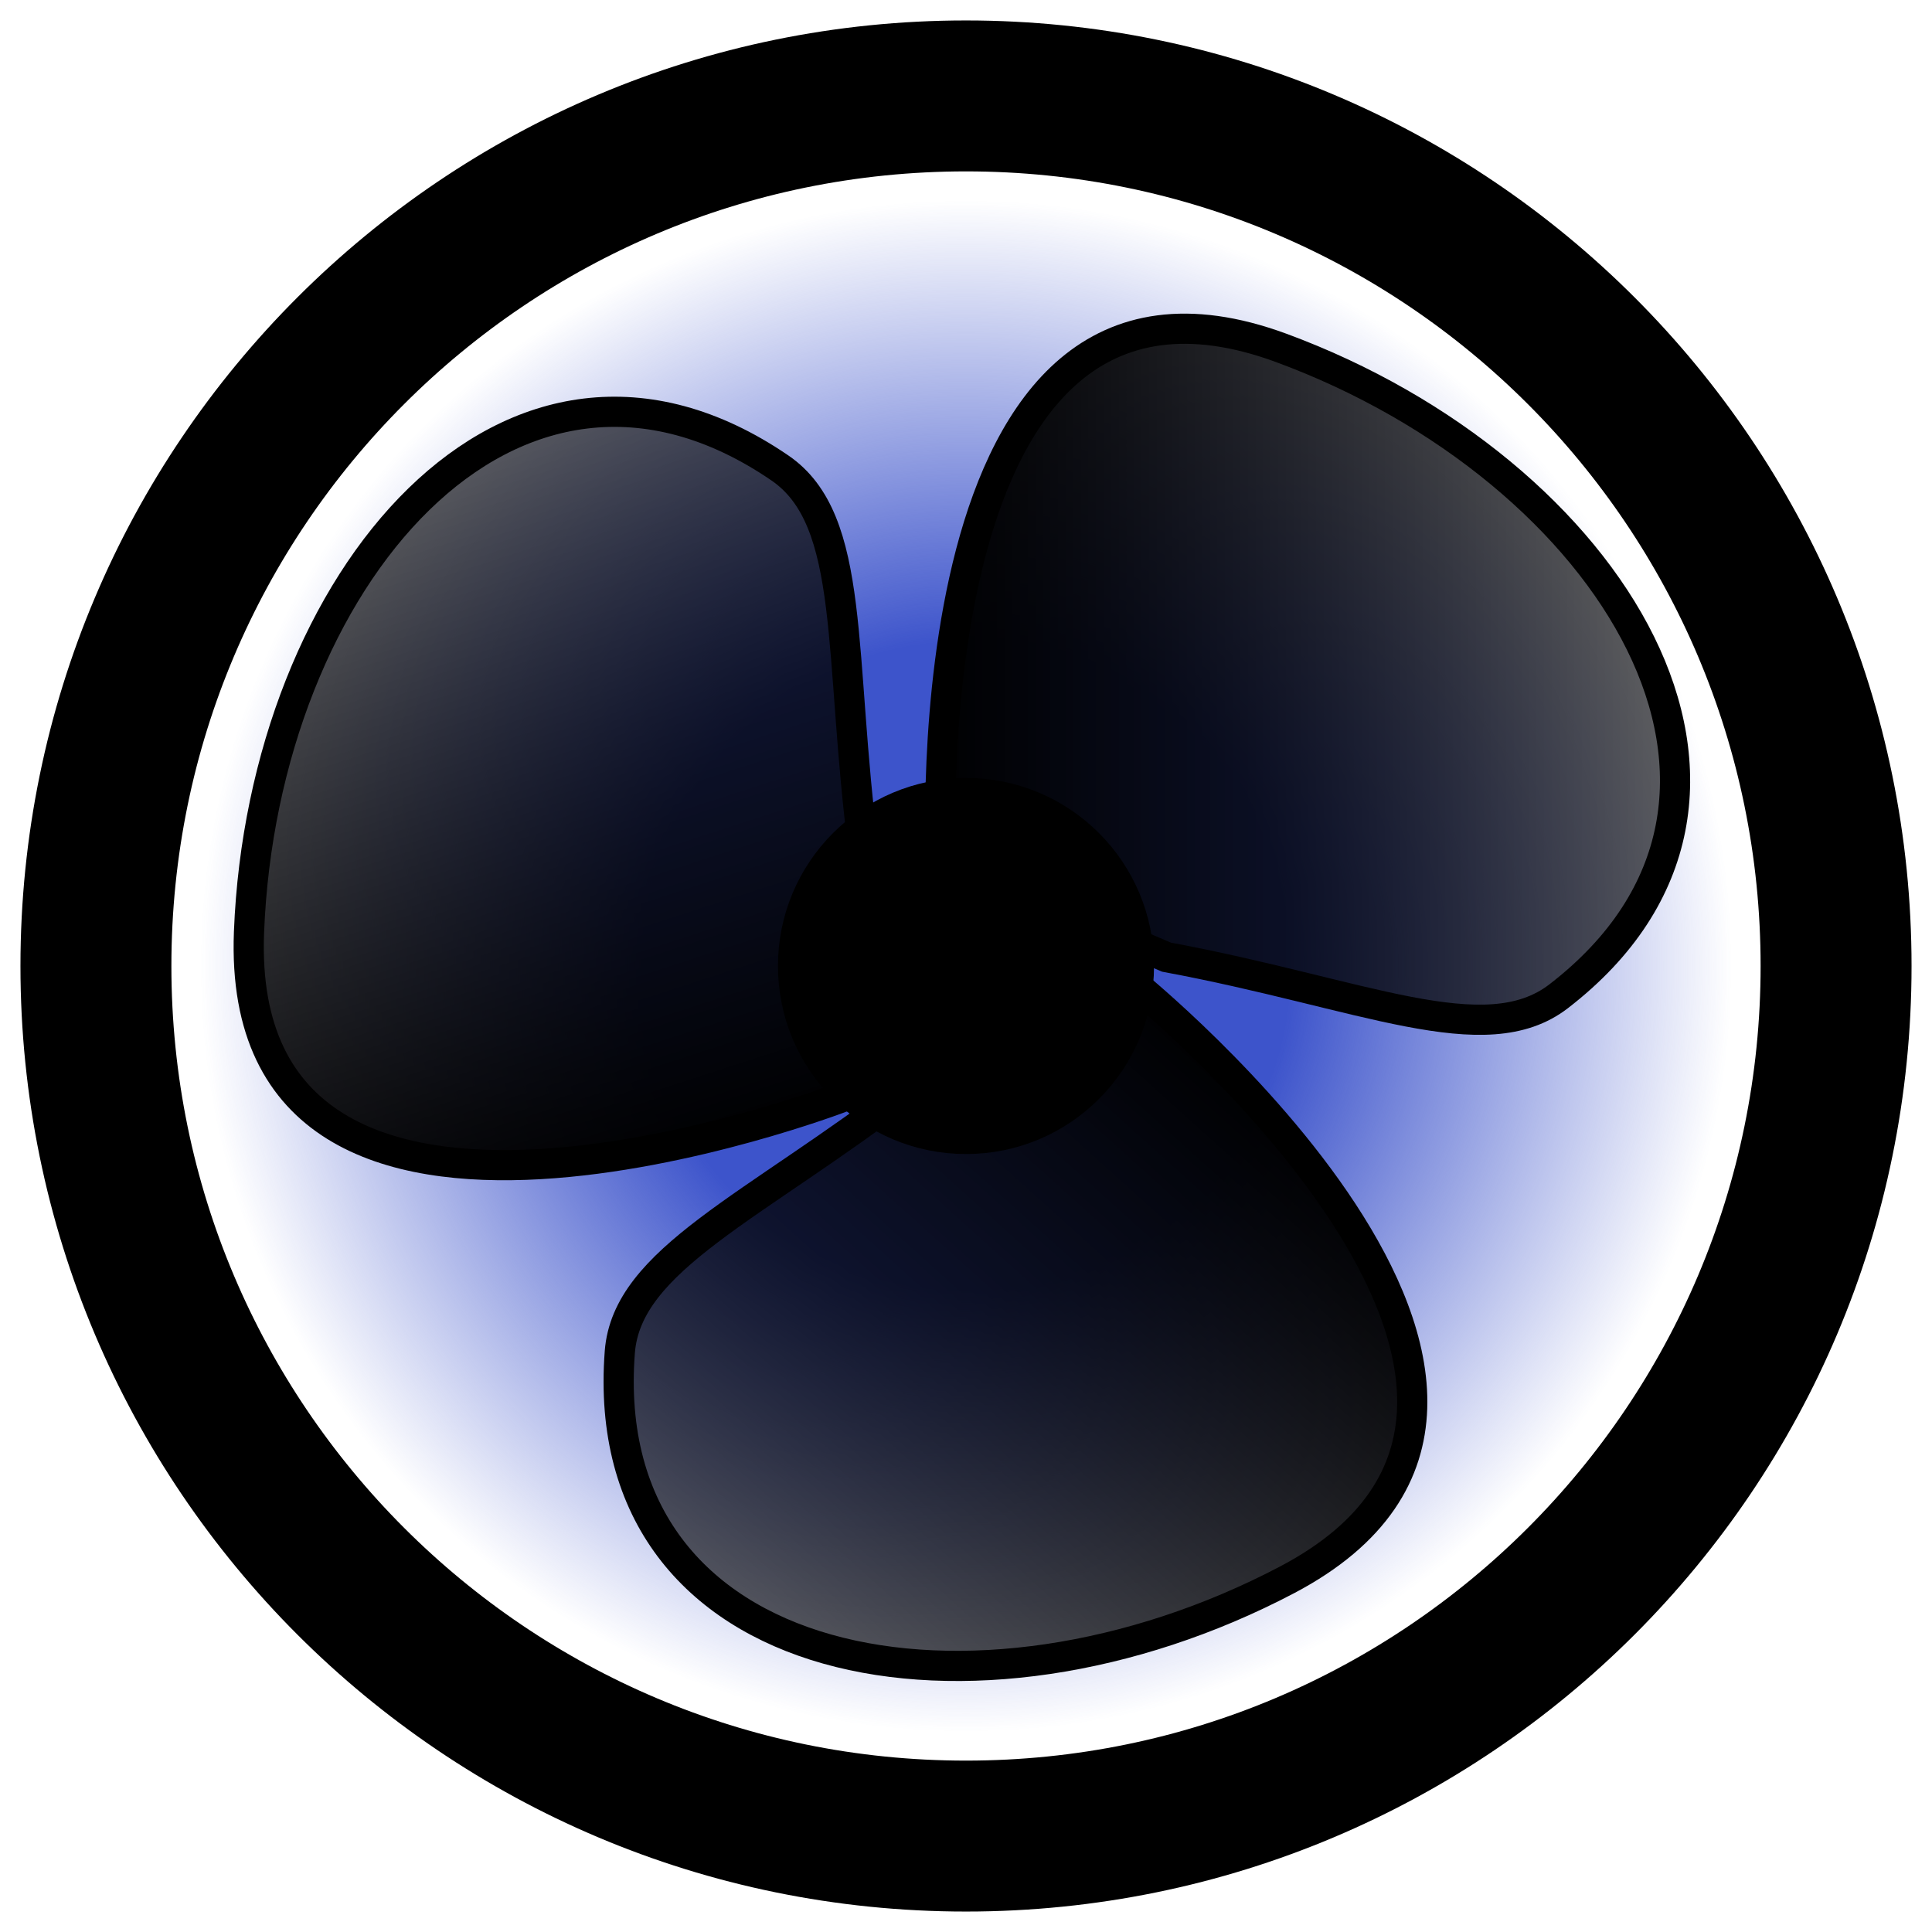
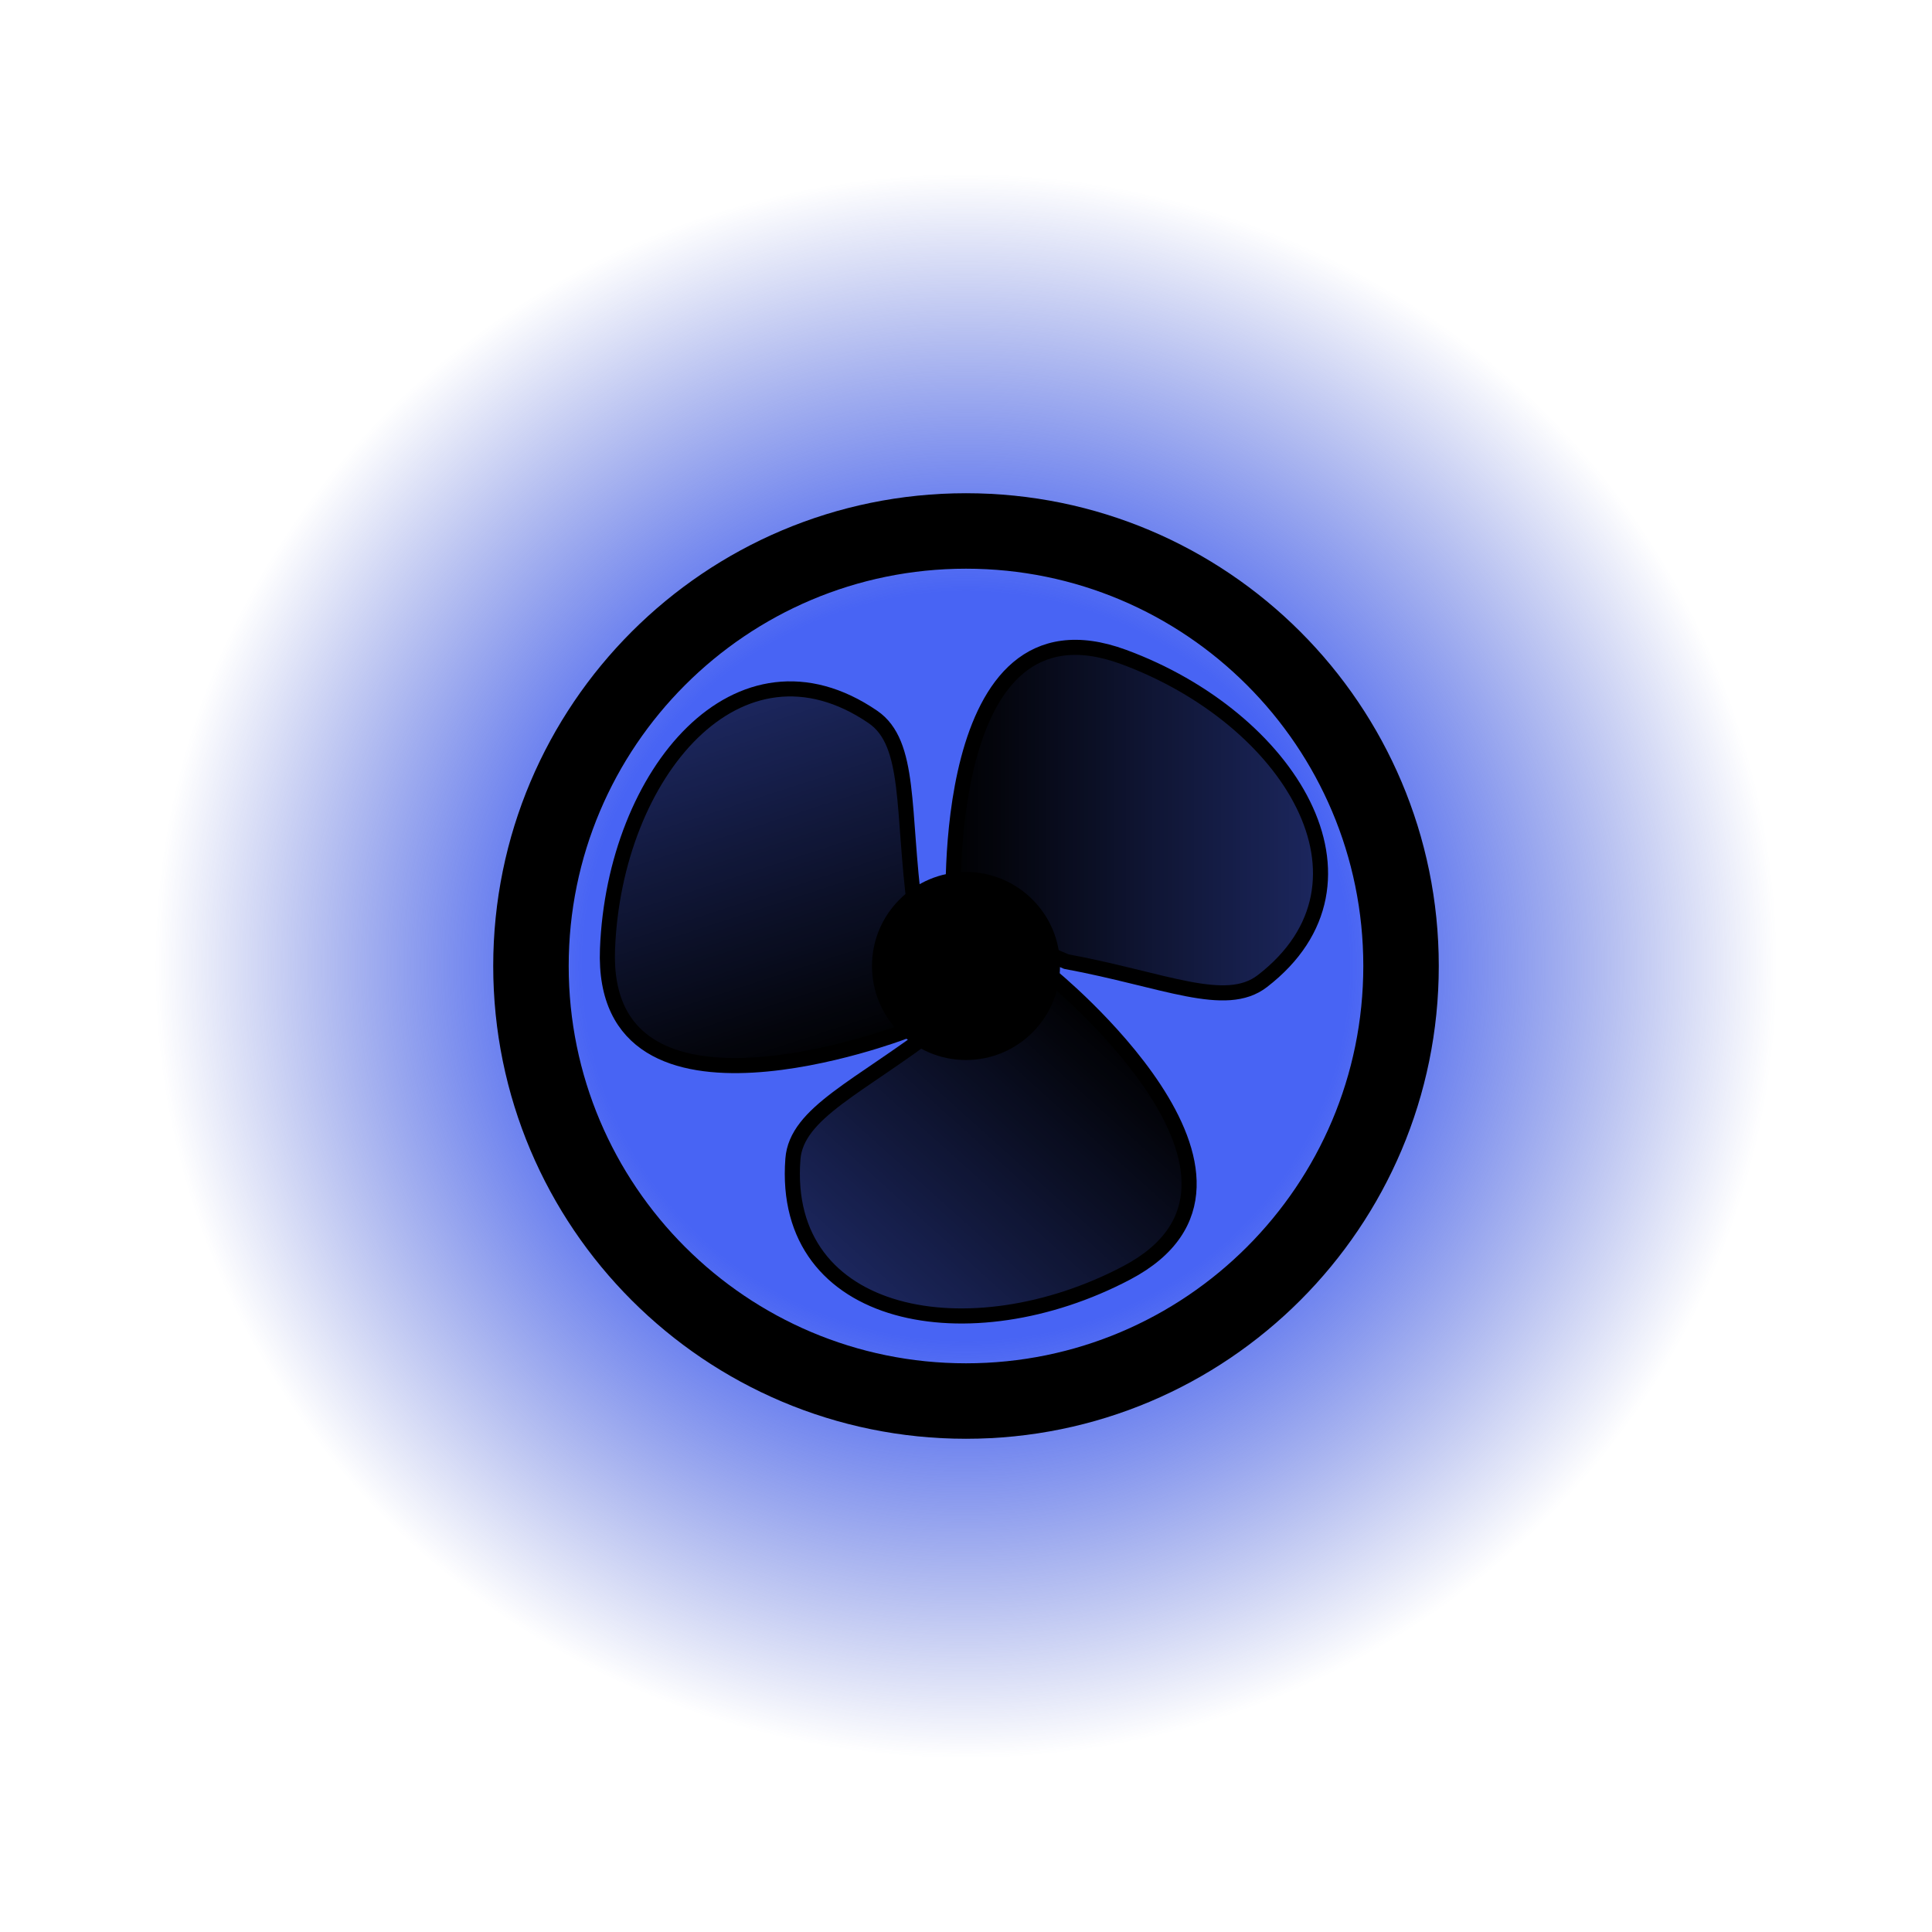
- <svg xmlns="http://www.w3.org/2000/svg" xmlns:xlink="http://www.w3.org/1999/xlink" width="128" height="128" viewBox="0 0 128 128" version="1.1" id="svg1" xml:space="preserve">
+ <svg xmlns="http://www.w3.org/2000/svg" xmlns:xlink="http://www.w3.org/1999/xlink" width="256" height="256" viewBox="0 0 256 256" version="1.1" id="svg1" xml:space="preserve">
  <defs id="defs1">
    <linearGradient id="linearGradient2">
      <stop style="stop-color:#000000;stop-opacity:1;" offset="0" id="stop3" />
      <stop style="stop-color:#000000;stop-opacity:0.605;" offset="1" id="stop4" />
    </linearGradient>
    <linearGradient id="linearGradient1">
-       <stop style="stop-color:#3d54cb;stop-opacity:1;" offset="0.387" id="stop1" />
+       <stop style="stop-color:#4864f4;stop-opacity:1;" offset="0.432" id="stop1" />
      <stop style="stop-color:#3d54cb;stop-opacity:0;" offset="0.914" id="stop2" />
    </linearGradient>
-     <radialGradient xlink:href="#linearGradient1" id="radialGradient2" cx="64" cy="64" fx="64" fy="64" r="12.458" gradientUnits="userSpaceOnUse" gradientTransform="matrix(4.453682,0,0,4.453682,-221.0357,-221.0357)" />
-     <linearGradient xlink:href="#linearGradient2" id="linearGradient4" x1="59.438" y1="41.246" x2="110.125" y2="41.246" gradientUnits="userSpaceOnUse" gradientTransform="translate(1.851275,3.434937)" />
-     <linearGradient xlink:href="#linearGradient2" id="linearGradient5" gradientUnits="userSpaceOnUse" x1="59.438" y1="41.246" x2="110.125" y2="41.246" gradientTransform="rotate(132,65.22605,62.63977)" />
-     <linearGradient xlink:href="#linearGradient2" id="linearGradient6" gradientUnits="userSpaceOnUse" gradientTransform="rotate(-108,65.07461,64.85763)" x1="59.438" y1="41.246" x2="110.125" y2="41.246" />
+     <radialGradient xlink:href="#linearGradient1" id="radialGradient2" cx="64" cy="64" fx="64" fy="64" r="12.458" gradientUnits="userSpaceOnUse" gradientTransform="matrix(9.444207,0,0,9.213521,-476.4292,-461.6653)" />
+     <linearGradient xlink:href="#linearGradient2" id="linearGradient4" x1="59.438" y1="41.246" x2="110.125" y2="41.246" gradientUnits="userSpaceOnUse" gradientTransform="translate(65.85128,67.43494)" />
+     <linearGradient xlink:href="#linearGradient2" id="linearGradient5" gradientUnits="userSpaceOnUse" x1="59.438" y1="41.246" x2="110.125" y2="41.246" gradientTransform="rotate(132,82.97873,108.8871)" />
+     <linearGradient xlink:href="#linearGradient2" id="linearGradient6" gradientUnits="userSpaceOnUse" gradientTransform="rotate(-108,120.324,73.60827)" x1="59.438" y1="41.246" x2="110.125" y2="41.246" />
  </defs>
  <g id="layer1">
-     <circle style="fill:none;stroke:#000000;stroke-opacity:1;stroke-width:10;stroke-dasharray:none" id="path1" cx="64" cy="64" r="57.645" />
-     <circle style="fill:url(#radialGradient2);fill-opacity:1;stroke:none;stroke-width:8.857;stroke-dasharray:none;stroke-opacity:1" id="path1-1-5" cx="64" cy="64" r="51.055" />
-     <circle style="fill:#000000;fill-opacity:1;stroke:#000000;stroke-width:1.989;stroke-dasharray:none;stroke-opacity:1" id="path1-1" cx="64" cy="64" r="11.463" />
-     <path style="fill:url(#linearGradient4);stroke:#000000;stroke-width:2;stroke-dasharray:none;stroke-opacity:1" d="m 62.345,57.037 c 0,0 -2.252,-43.124 22.538,-33.988 21.924,8.08 35.44,29.803 18.382,42.956 -4.881,3.764 -12.987,-0.179 -25.982,-2.591 z" id="path2" />
-     <path style="fill:url(#linearGradient5);fill-opacity:1;stroke:#000000;stroke-width:2;stroke-dasharray:none;stroke-opacity:1" d="m 75.109,65.17 c 0,0 33.555,27.182 10.177,39.491 -20.675,10.887 -45.862,6.395 -44.222,-15.083 0.469,-6.145 8.823,-9.532 19.311,-17.575 z" id="path2-7" />
-     <path style="fill:url(#linearGradient6);fill-opacity:1;stroke:#000000;stroke-width:2;stroke-dasharray:none;stroke-opacity:1" d="m 55.786,72.692 c 0,0 -40.317,15.468 -39.289,-10.932 0.909,-23.348 17.393,-42.915 35.174,-30.756 5.088,3.479 3.843,12.406 5.565,25.511 z" id="path2-7-7" />
+     <ellipse style="fill:url(#radialGradient2);fill-opacity:1;stroke:none;stroke-width:18.55;stroke-dasharray:none;stroke-opacity:1" id="path1-1-5" cx="128" cy="128" rx="108.263" ry="105.619" />
+     <circle style="fill:none;stroke:#000000;stroke-width:10;stroke-dasharray:none;stroke-opacity:1" id="path1" cx="128" cy="128" r="57.645" />
+     <circle style="fill:#000000;fill-opacity:1;stroke:#000000;stroke-width:1.989;stroke-dasharray:none;stroke-opacity:1" id="path1-1" cx="128" cy="128" r="11.463" />
+     <path style="fill:url(#linearGradient4);stroke:#000000;stroke-width:2;stroke-dasharray:none;stroke-opacity:1" d="m 126.345,121.037 c 0,0 -2.252,-43.124 22.538,-33.988 21.924,8.08 35.44,29.803 18.382,42.956 -4.881,3.764 -12.987,-0.179 -25.982,-2.591 z" id="path2" />
+     <path style="fill:url(#linearGradient5);fill-opacity:1;stroke:#000000;stroke-width:2;stroke-dasharray:none;stroke-opacity:1" d="m 139.109,129.17 c 0,0 33.555,27.182 10.177,39.492 -20.675,10.887 -45.862,6.395 -44.222,-15.083 0.469,-6.145 8.823,-9.532 19.311,-17.575 z" id="path2-7" />
+     <path style="fill:url(#linearGradient6);fill-opacity:1;stroke:#000000;stroke-width:2;stroke-dasharray:none;stroke-opacity:1" d="m 119.786,136.692 c 0,0 -40.317,15.468 -39.289,-10.932 0.909,-23.348 17.393,-42.915 35.174,-30.756 5.088,3.479 3.843,12.406 5.564,25.511 z" id="path2-7-7" />
  </g>
</svg>
